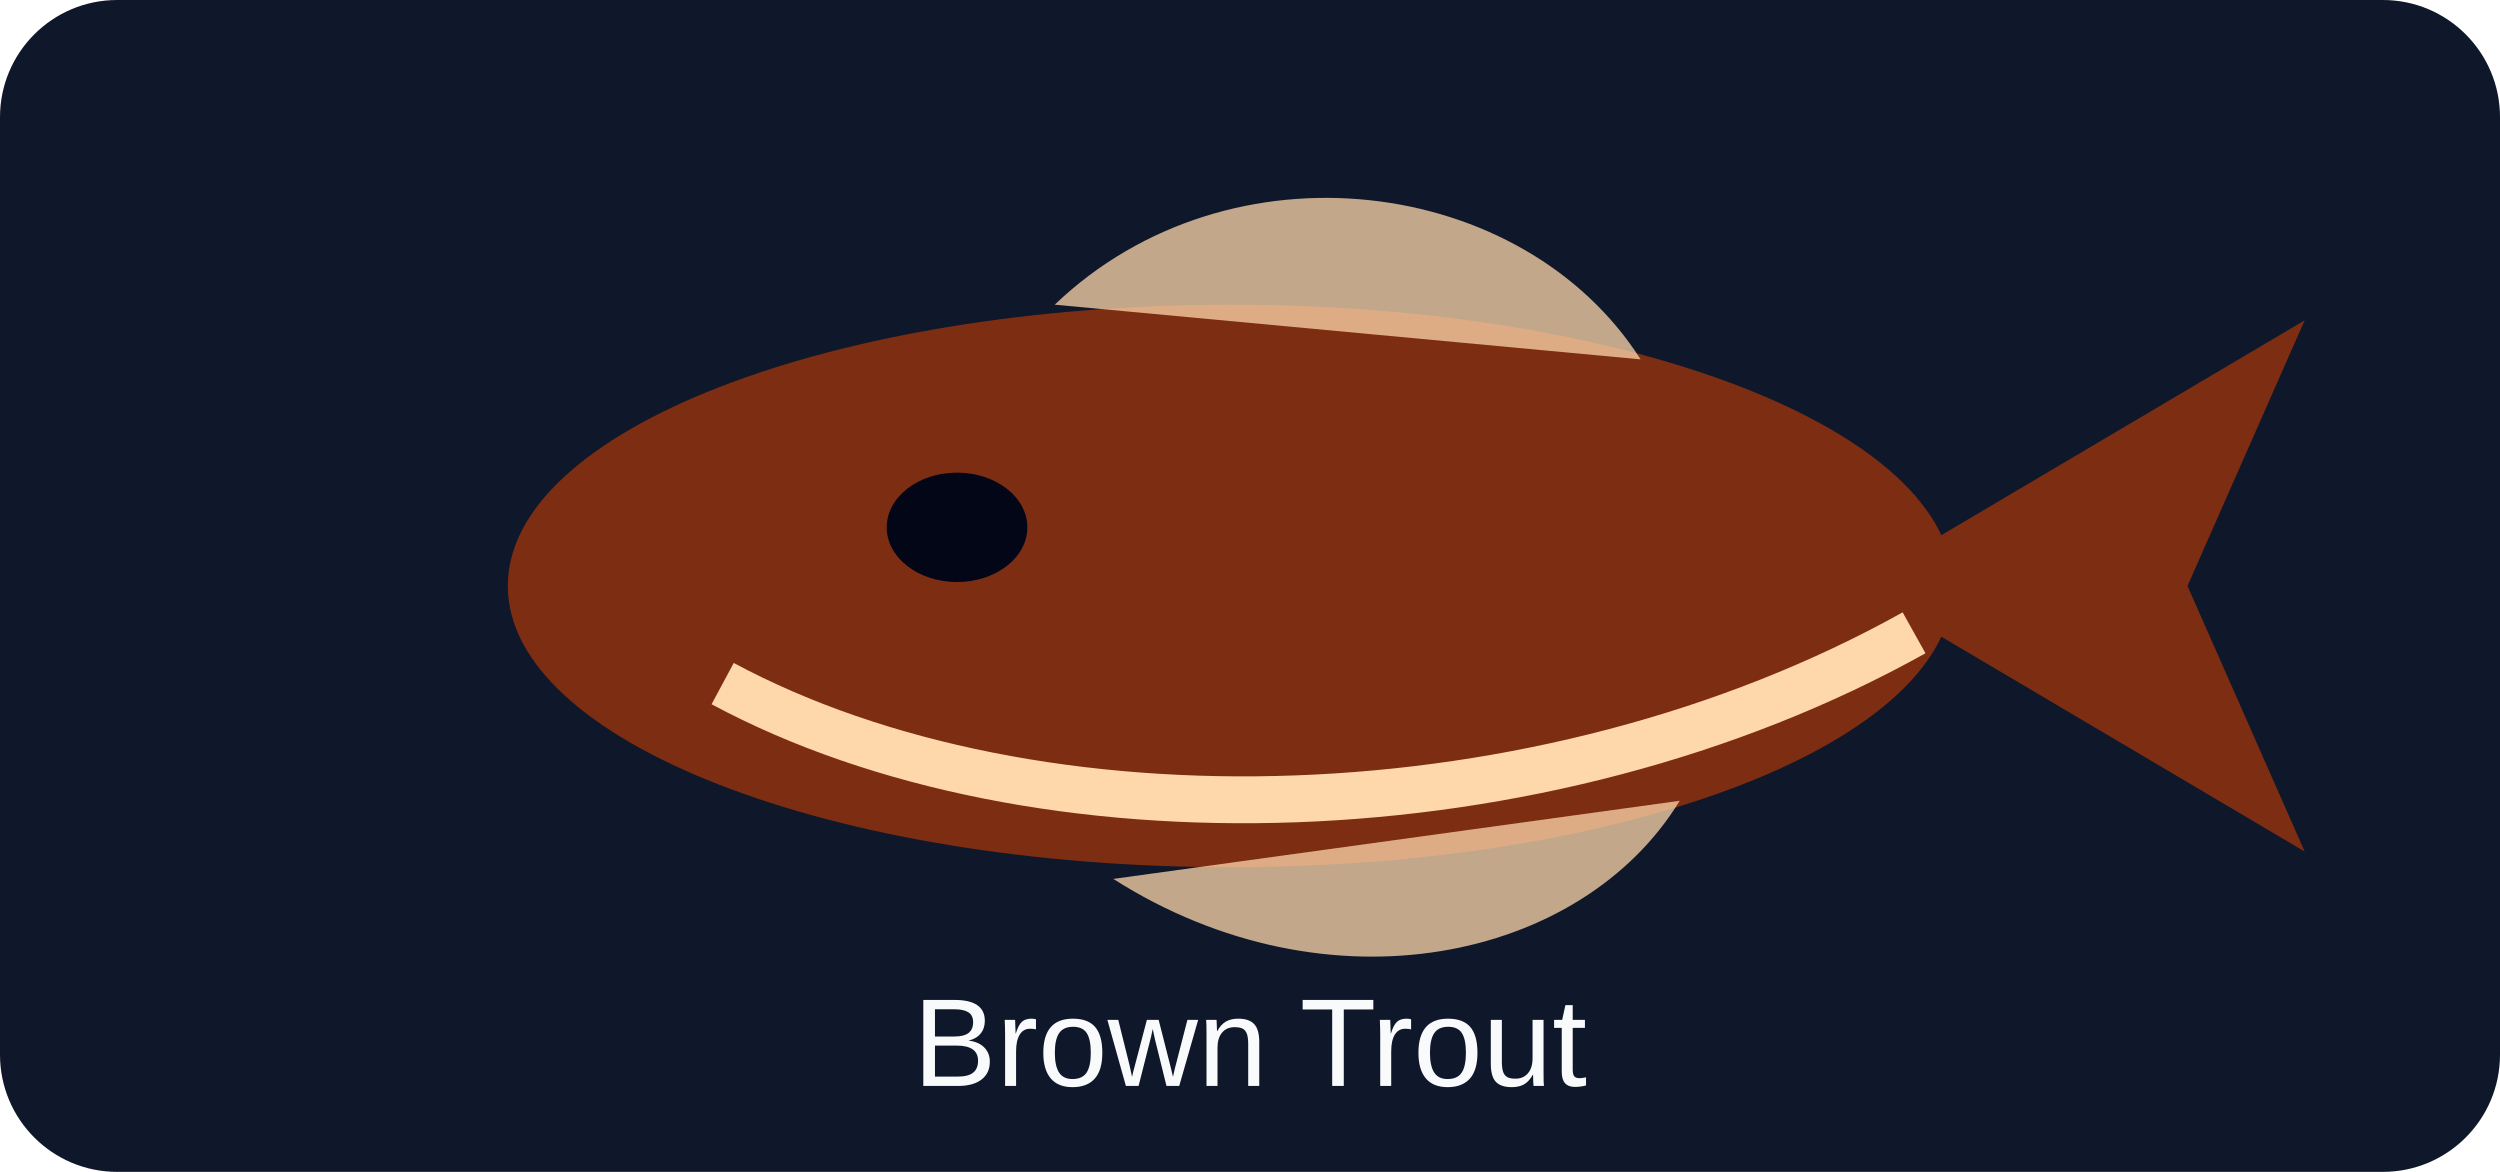
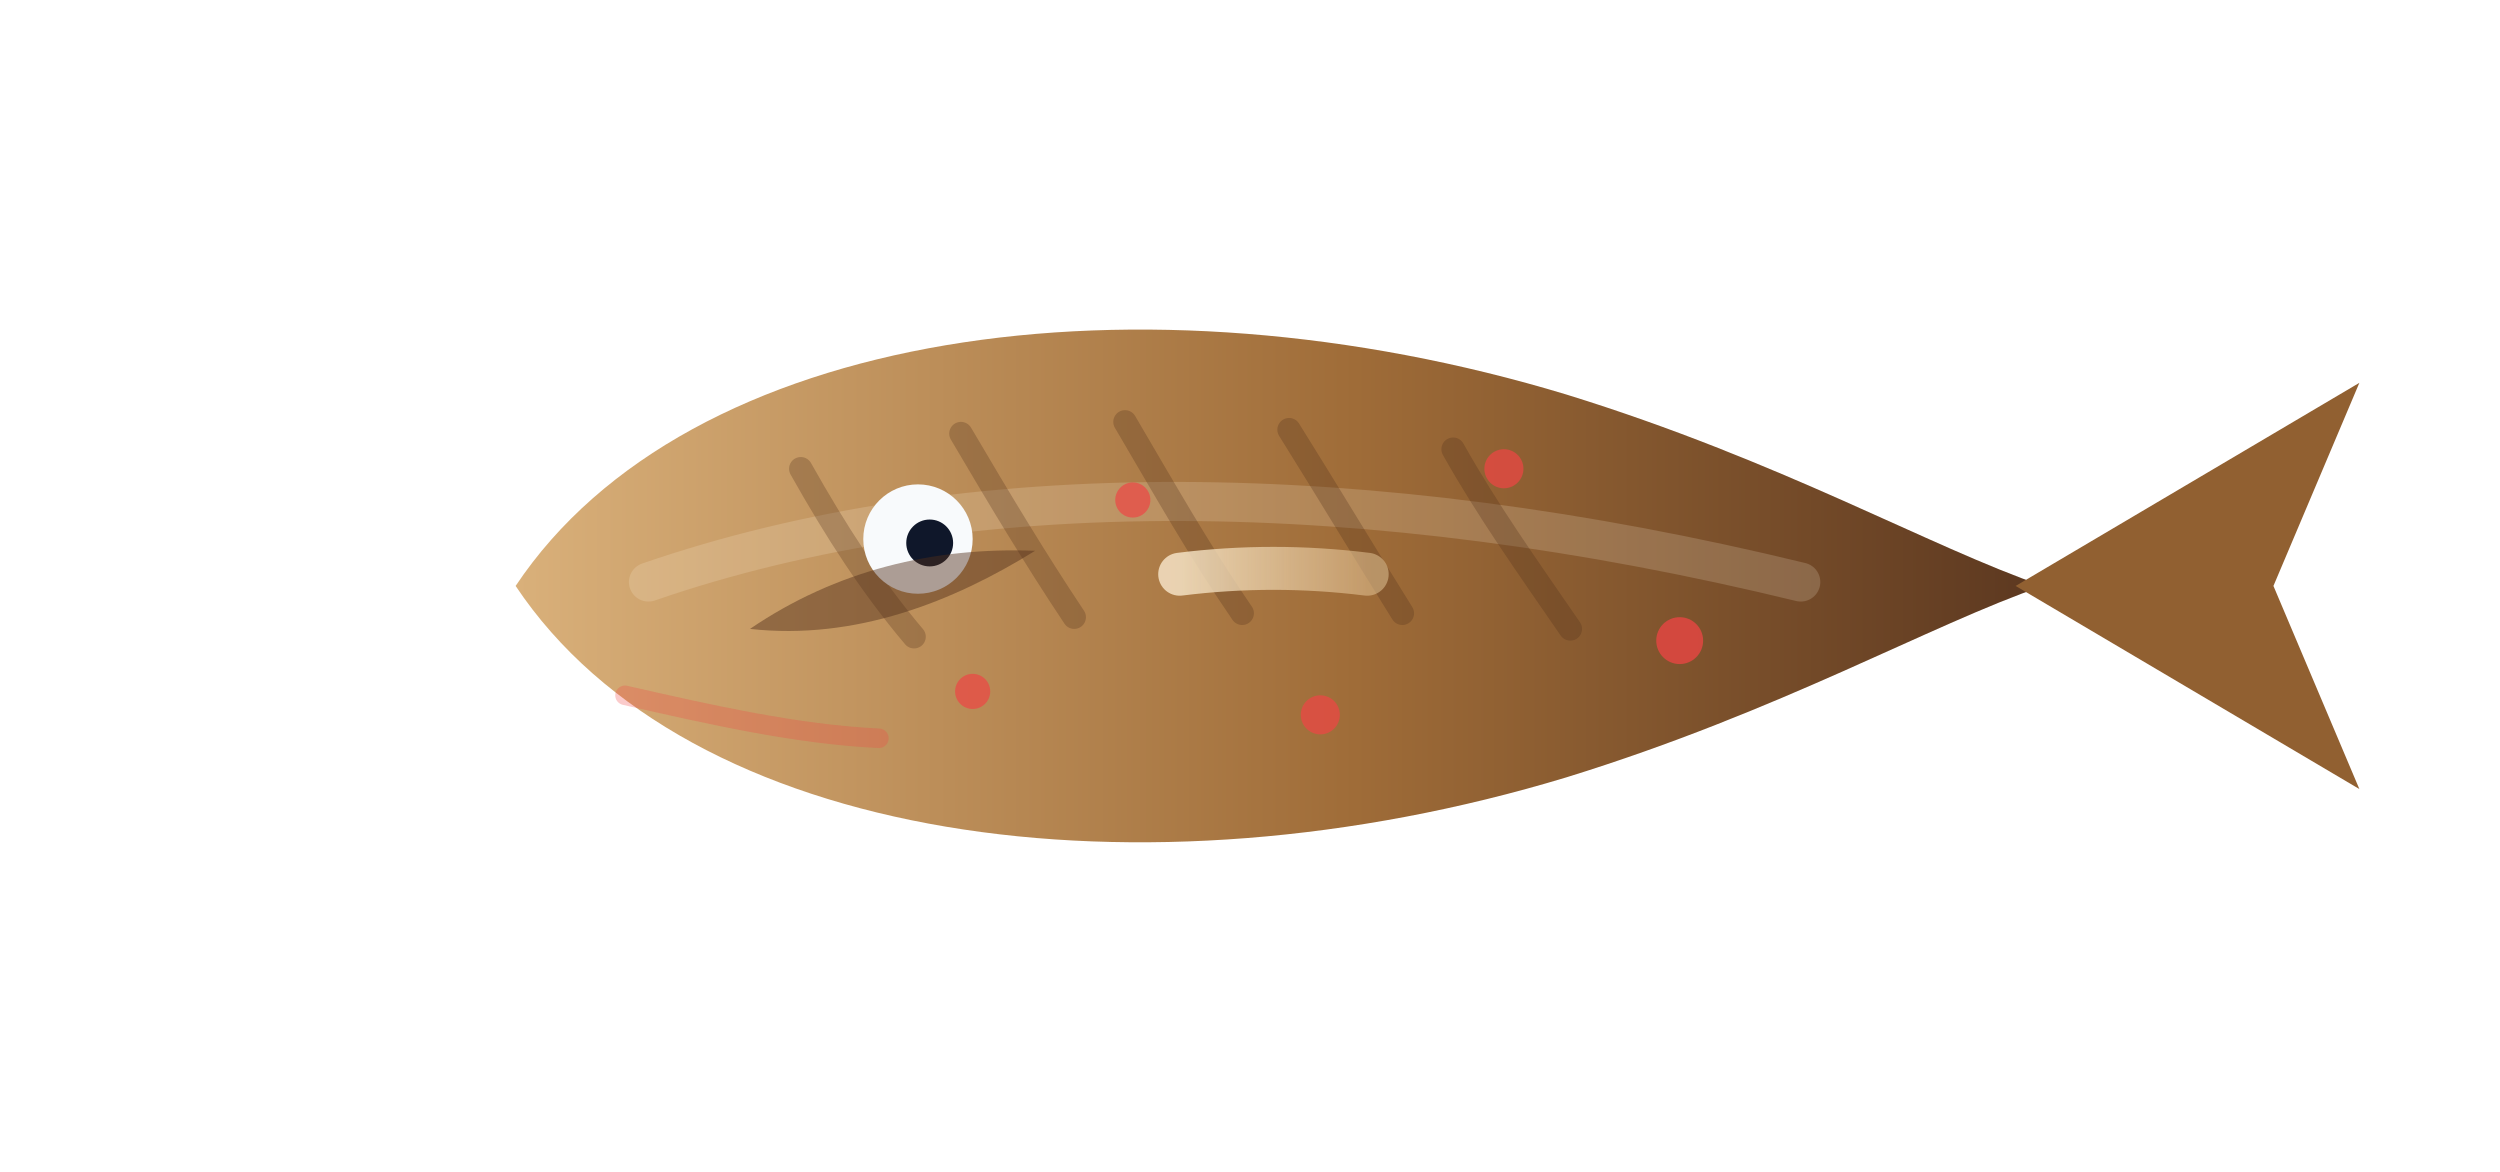
- <svg xmlns="http://www.w3.org/2000/svg" width="640" height="300" viewBox="0 0 640 300">
-   <rect width="100%" height="100%" rx="30" fill="#0f172a" />
-   <ellipse cx="315" cy="150" rx="185" ry="72" fill="#7c2d12" />
-   <path d="M475 150 L590 82 L560 150 L590 218 Z" fill="#7c2d12" />
-   <ellipse cx="245" cy="135" rx="18" ry="14" fill="#020617" />
-   <path d="M185 175 C265 218,395 215,490 162" stroke="#fed7aa" stroke-width="12" fill="none" />
-   <path d="M270 78 C315 35,390 45,420 92" fill="#fed7aa" opacity=".75" />
-   <path d="M285 225 C340 260,405 246,430 205" fill="#fed7aa" opacity=".75" />
-   <text x="320" y="278" text-anchor="middle" font-size="32" font-family="Arial" fill="#f8fafc">Brown Trout</text>
+ <svg xmlns="http://www.w3.org/2000/svg" width="640" height="300" viewBox="0 0 640 300" role="img" aria-label="Brown trout icon">
+   <defs>
+     <linearGradient id="body" x1="0" x2="1">
+       <stop offset="0%" stop-color="#d9b07a" />
+       <stop offset="55%" stop-color="#9f6c38" />
+       <stop offset="100%" stop-color="#5c3820" />
+     </linearGradient>
+     <linearGradient id="belly" x1="0" x2="1">
+       <stop offset="0%" stop-color="#f4e2c4" />
+       <stop offset="100%" stop-color="#e8c99b" stop-opacity=".6" />
+     </linearGradient>
+   </defs>
+   <path d="M132 150C176 84 292 68 401 101C456 118 494 140 523 150C494 160 456 182 401 199C292 232 176 216 132 150Z" fill="url(#body)" />
+   <path d="M516 150L604 98L582 150L604 202Z" fill="#916031" />
+   <path d="M166 149C247 121 350 122 461 149" stroke="#fff2dc" stroke-width="10" stroke-linecap="round" opacity=".18" fill="none" />
+   <path d="M205 120C214 136 223 150 234 163" stroke="#4f2d18" stroke-width="6" stroke-linecap="round" opacity=".28" fill="none" />
+   <path d="M246 111C256 128 265 143 275 158" stroke="#4f2d18" stroke-width="6" stroke-linecap="round" opacity=".28" fill="none" />
+   <path d="M288 108C298 125 307 141 318 157" stroke="#4f2d18" stroke-width="6" stroke-linecap="round" opacity=".28" fill="none" />
+   <path d="M330 110C340 126 349 141 359 157" stroke="#4f2d18" stroke-width="6" stroke-linecap="round" opacity=".28" fill="none" />
+   <path d="M372 115C381 131 391 145 402 161" stroke="#4f2d18" stroke-width="6" stroke-linecap="round" opacity=".28" fill="none" />
+   <circle cx="235" cy="138" r="14" fill="#f8fafc" />
+   <circle cx="238" cy="139" r="6" fill="#0f172a" />
+   <path d="M192 161C214 146 239 140 265 141C244 154 219 164 192 161Z" fill="#4f2d18" opacity=".45" />
+   <path d="M160 178C182 183 204 188 225 189" stroke="#ef4444" stroke-width="5" stroke-linecap="round" opacity=".28" fill="none" />
+   <circle cx="430" cy="164" r="6" fill="#ef4444" opacity=".75" />
+   <circle cx="385" cy="120" r="5" fill="#ef4444" opacity=".7" />
+   <circle cx="338" cy="183" r="5" fill="#ef4444" opacity=".7" />
+   <circle cx="290" cy="128" r="4.5" fill="#ef4444" opacity=".68" />
+   <circle cx="249" cy="177" r="4.5" fill="#ef4444" opacity=".68" />
+   <path d="M302 147C318 145 334 145 350 147" stroke="url(#belly)" stroke-width="11" stroke-linecap="round" opacity=".85" fill="none" />
</svg>
